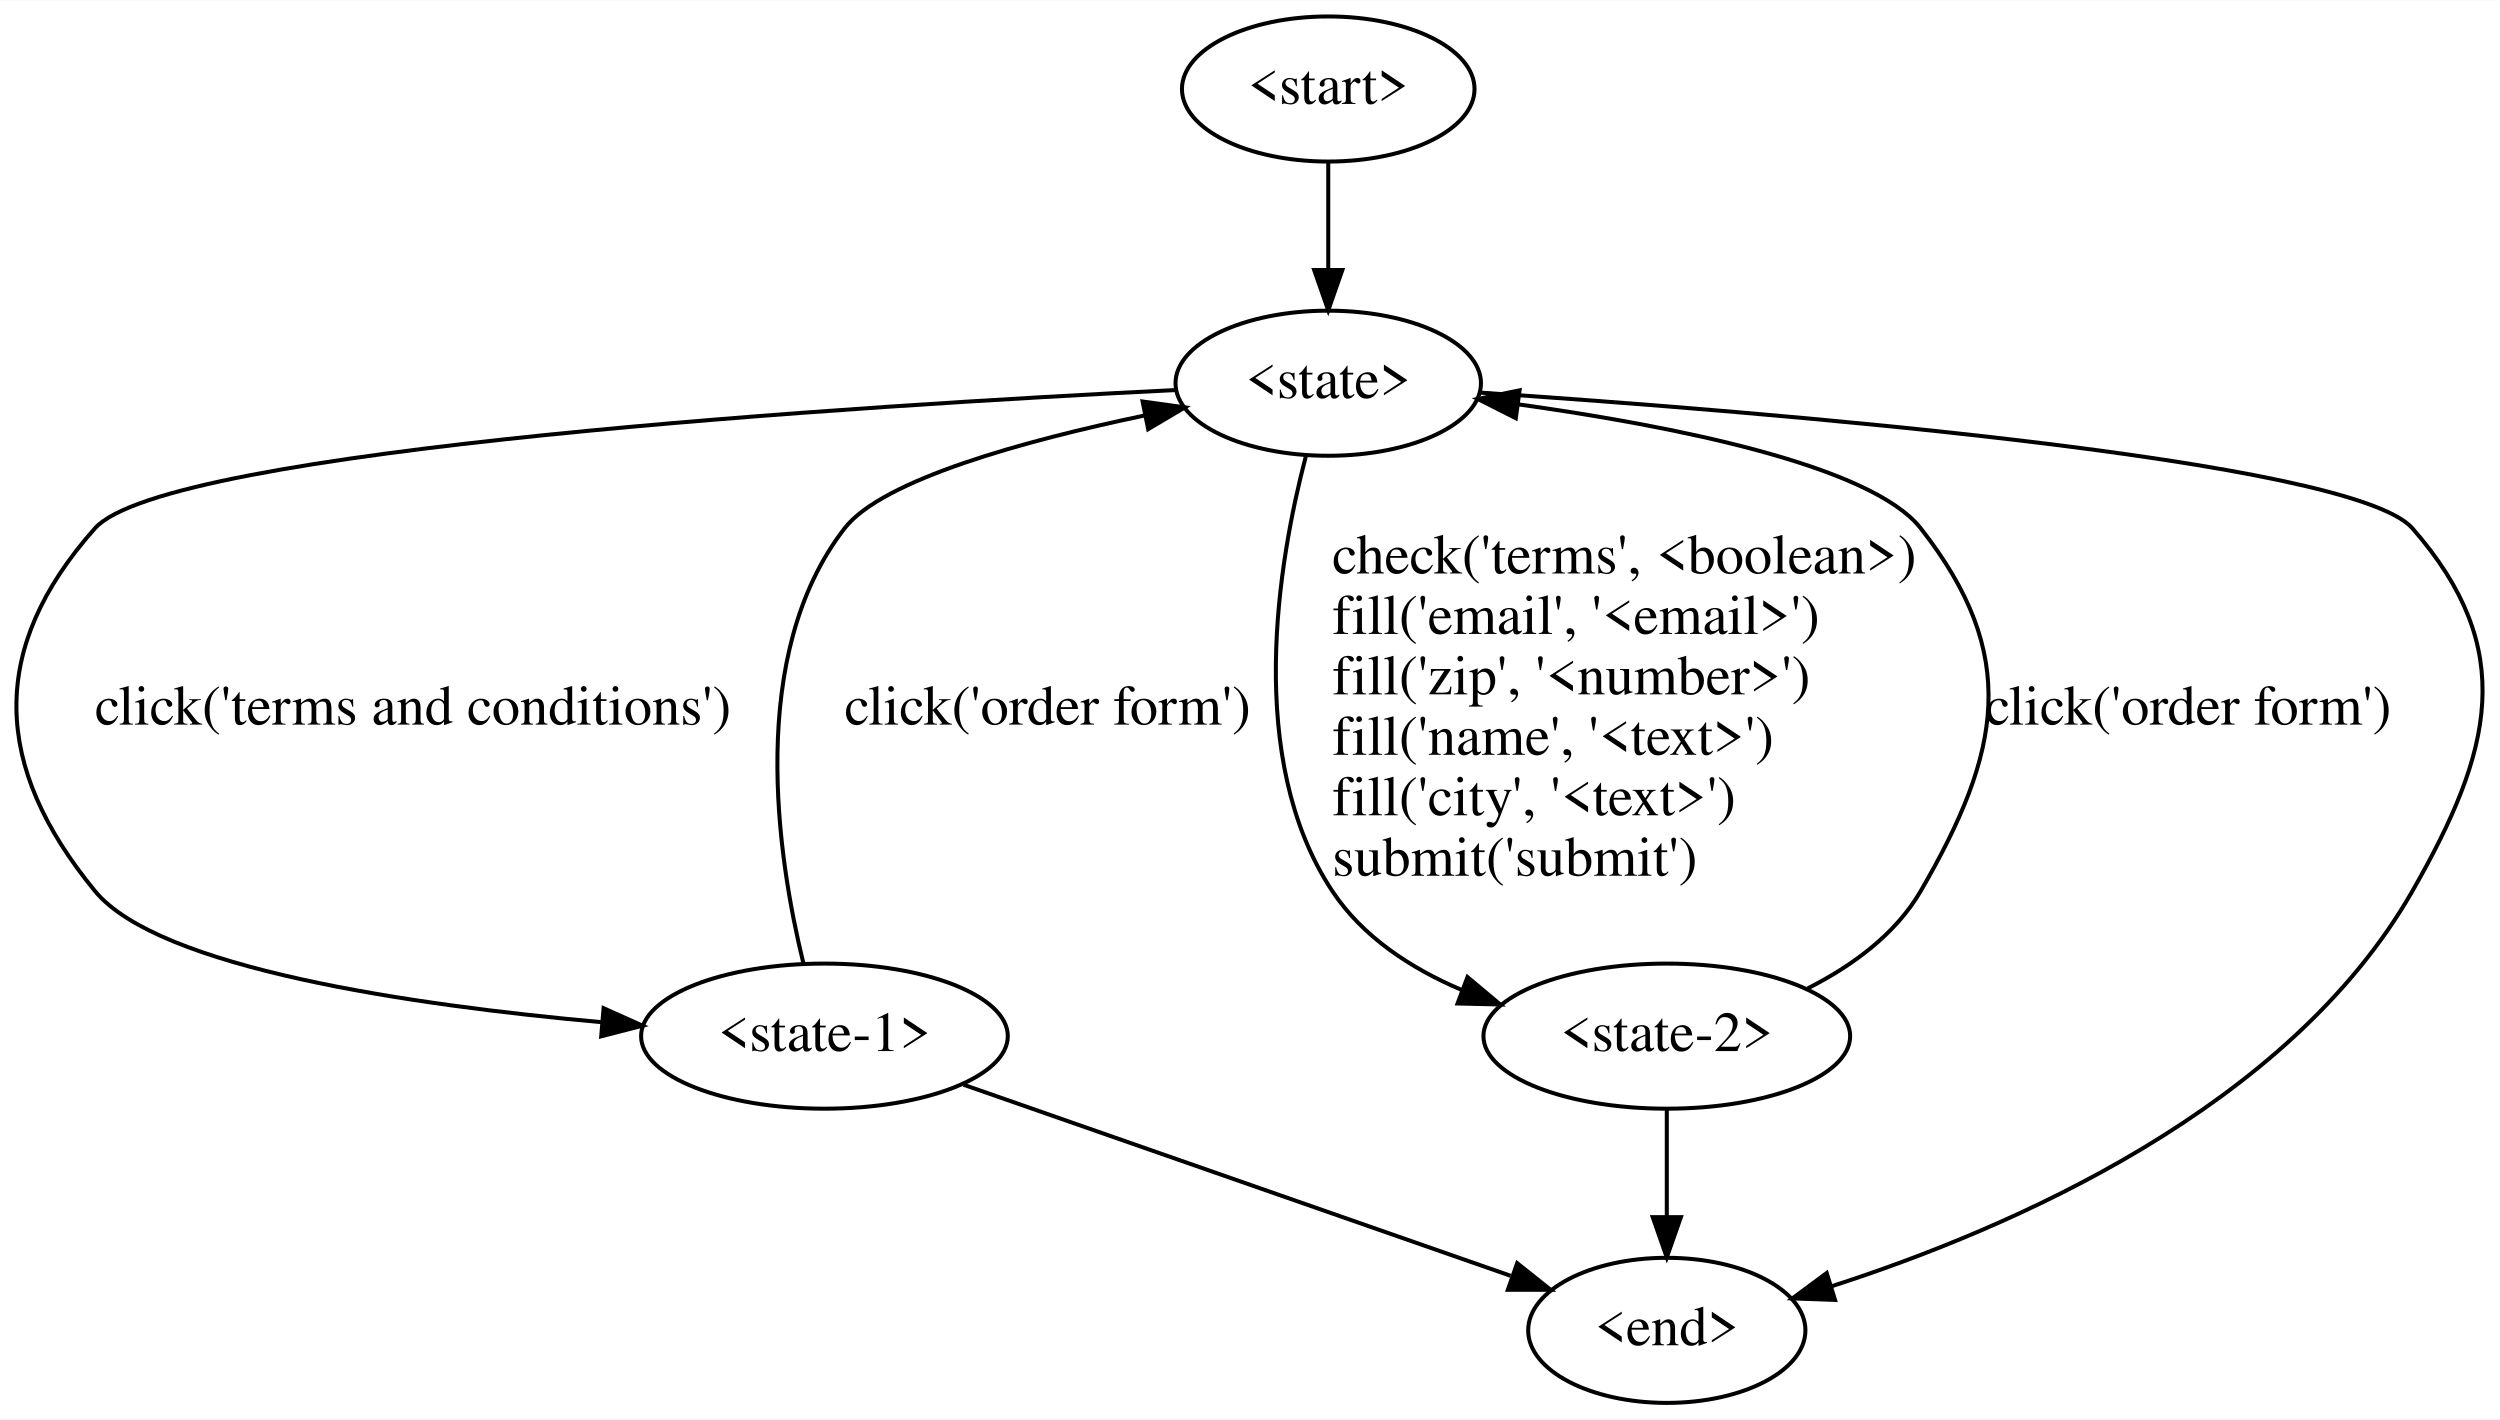
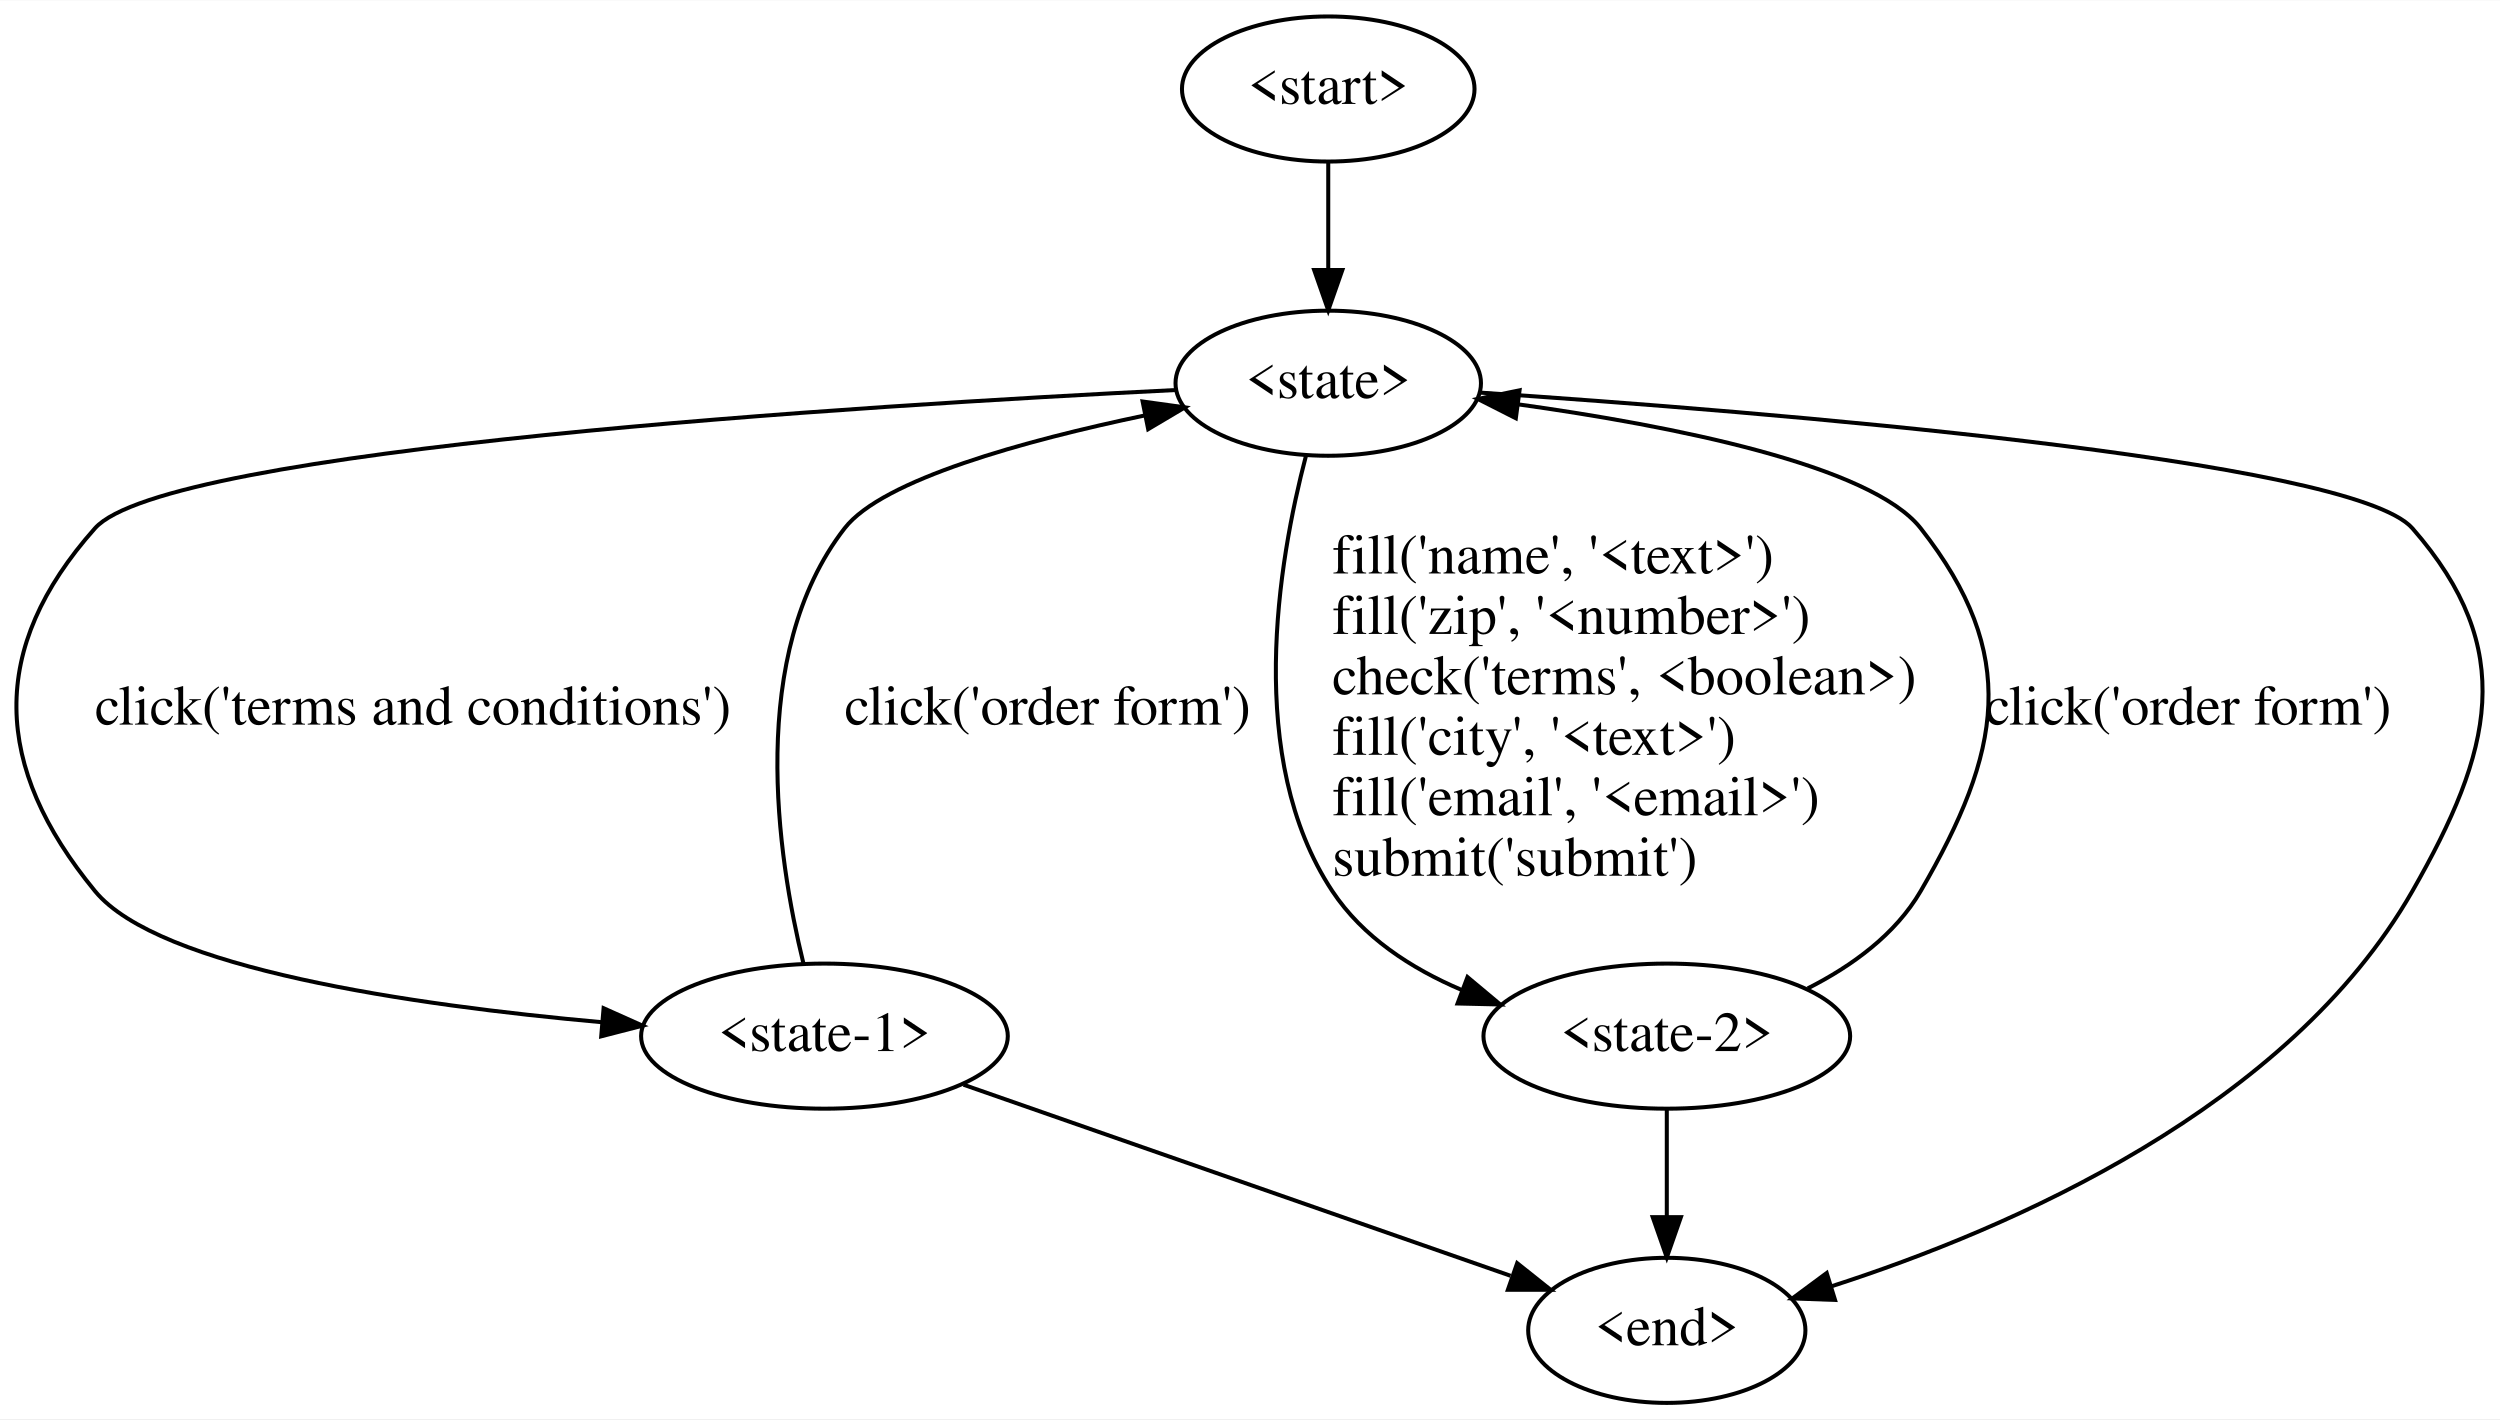
<svg xmlns="http://www.w3.org/2000/svg" width="620pt" height="352pt" viewBox="0.00 0.00 620.29 352.00">
  <g id="graph0" class="graph" transform="scale(1 1) rotate(0) translate(4 348)">
    <polygon fill="#ffffff" stroke="transparent" points="-4,4 -4,-348 616.286,-348 616.286,4 -4,4" />
    <g id="node1" class="node">
      <ellipse fill="none" stroke="#000000" cx="325.559" cy="-326" rx="36.294" ry="18" />
      <text text-anchor="middle" x="325.559" y="-322.3" font-family="Times,serif" font-size="14.00" fill="#000000">&lt;start&gt;</text>
    </g>
    <g id="node2" class="node">
      <ellipse fill="none" stroke="#000000" cx="325.559" cy="-253" rx="37.894" ry="18" />
      <text text-anchor="middle" x="325.559" y="-249.3" font-family="Times,serif" font-size="14.00" fill="#000000">&lt;state&gt;</text>
    </g>
    <g id="edge1" class="edge">
      <path fill="none" stroke="#000000" d="M325.559,-307.955C325.559,-299.883 325.559,-290.176 325.559,-281.182" />
      <polygon fill="#000000" stroke="#000000" points="329.059,-281.09 325.559,-271.09 322.059,-281.09 329.059,-281.09" />
    </g>
    <g id="node3" class="node">
      <ellipse fill="none" stroke="#000000" cx="200.559" cy="-91" rx="45.492" ry="18" />
      <text text-anchor="middle" x="200.559" y="-87.3" font-family="Times,serif" font-size="14.00" fill="#000000">&lt;state-1&gt;</text>
    </g>
    <g id="edge2" class="edge">
      <path fill="none" stroke="#000000" d="M287.97,-251.326C210.145,-247.474 37.132,-236.762 19.559,-217 -7.022,-187.109 -5.817,-157.92 19.559,-127 35.276,-107.849 98.059,-98.698 145.306,-94.455" />
      <polygon fill="#000000" stroke="#000000" points="145.762,-97.929 155.431,-93.598 145.172,-90.954 145.762,-97.929" />
      <text text-anchor="start" x="19.559" y="-168.3" font-family="Times,serif" font-size="14.00" fill="#000000">click('terms and conditions')</text>
    </g>
    <g id="node4" class="node">
      <ellipse fill="none" stroke="#000000" cx="409.559" cy="-91" rx="45.492" ry="18" />
      <text text-anchor="middle" x="409.559" y="-87.3" font-family="Times,serif" font-size="14.00" fill="#000000">&lt;state-2&gt;</text>
    </g>
    <g id="edge3" class="edge">
      <path fill="none" stroke="#000000" d="M320.024,-234.96C313.159,-208.788 304.824,-159.834 326.559,-127 334.09,-115.624 346.065,-107.823 358.602,-102.481" />
      <polygon fill="#000000" stroke="#000000" points="360.108,-105.654 368.235,-98.857 357.643,-99.103 360.108,-105.654" />
-       <text text-anchor="start" x="326.559" y="-205.8" font-family="Times,serif" font-size="14.00" fill="#000000">check('terms', &lt;boolean&gt;)</text>
-       <text text-anchor="start" x="326.559" y="-190.8" font-family="Times,serif" font-size="14.00" fill="#000000">fill('email', '&lt;email&gt;')</text>
-       <text text-anchor="start" x="326.559" y="-175.8" font-family="Times,serif" font-size="14.00" fill="#000000">fill('zip', '&lt;number&gt;')</text>
-       <text text-anchor="start" x="326.559" y="-160.8" font-family="Times,serif" font-size="14.00" fill="#000000">fill('name', '&lt;text&gt;')</text>
-       <text text-anchor="start" x="326.559" y="-145.8" font-family="Times,serif" font-size="14.00" fill="#000000">fill('city', '&lt;text&gt;')</text>
+       <text text-anchor="start" x="326.559" y="-205.8" font-family="Times,serif" font-size="14.00" fill="#000000">fill('name', '&lt;text&gt;')</text>
+       <text text-anchor="start" x="326.559" y="-190.8" font-family="Times,serif" font-size="14.00" fill="#000000">fill('zip', '&lt;number&gt;')</text>
+       <text text-anchor="start" x="326.559" y="-175.8" font-family="Times,serif" font-size="14.00" fill="#000000">check('terms', &lt;boolean&gt;)</text>
+       <text text-anchor="start" x="326.559" y="-160.8" font-family="Times,serif" font-size="14.00" fill="#000000">fill('city', '&lt;text&gt;')</text>
+       <text text-anchor="start" x="326.559" y="-145.8" font-family="Times,serif" font-size="14.00" fill="#000000">fill('email', '&lt;email&gt;')</text>
      <text text-anchor="start" x="326.559" y="-130.8" font-family="Times,serif" font-size="14.00" fill="#000000">submit('submit')</text>
    </g>
    <g id="node5" class="node">
      <ellipse fill="none" stroke="#000000" cx="409.559" cy="-18" rx="34.394" ry="18" />
      <text text-anchor="middle" x="409.559" y="-14.3" font-family="Times,serif" font-size="14.00" fill="#000000">&lt;end&gt;</text>
    </g>
    <g id="edge4" class="edge">
      <path fill="none" stroke="#000000" d="M363.147,-250.678C433.544,-245.943 579.549,-234.153 594.559,-217 620.901,-186.898 614.406,-161.729 594.559,-127 563.778,-73.138 494.84,-43.243 450.361,-28.915" />
      <polygon fill="#000000" stroke="#000000" points="451.303,-25.543 440.715,-25.927 449.232,-32.229 451.303,-25.543" />
    </g>
    <g id="edge5" class="edge">
      <path fill="none" stroke="#000000" d="M195.343,-109.044C188.833,-135.665 181.28,-185.685 205.559,-217 214.928,-229.085 250.205,-238.755 280.105,-245.017" />
      <polygon fill="#000000" stroke="#000000" points="279.499,-248.465 289.993,-247.008 280.881,-241.603 279.499,-248.465" />
      <text text-anchor="start" x="205.559" y="-168.3" font-family="Times,serif" font-size="14.00" fill="#000000">click('order form')</text>
    </g>
    <g id="edge6" class="edge">
      <path fill="none" stroke="#000000" d="M235.071,-78.945C272.428,-65.897 331.87,-45.136 370.805,-31.536" />
      <polygon fill="#000000" stroke="#000000" points="372.435,-34.674 380.721,-28.073 370.127,-28.066 372.435,-34.674" />
    </g>
    <g id="edge7" class="edge">
      <path fill="none" stroke="#000000" d="M444.518,-102.842C455.459,-108.386 466.299,-116.213 472.559,-127 492.636,-161.596 497.251,-185.531 472.559,-217 460.238,-232.702 410.77,-242.446 372.584,-247.774" />
      <polygon fill="#000000" stroke="#000000" points="372.101,-244.307 362.651,-249.097 373.026,-251.245 372.101,-244.307" />
      <text text-anchor="start" x="488.559" y="-168.3" font-family="Times,serif" font-size="14.00" fill="#000000">click('order form')</text>
    </g>
    <g id="edge8" class="edge">
      <path fill="none" stroke="#000000" d="M409.559,-72.955C409.559,-64.883 409.559,-55.176 409.559,-46.182" />
      <polygon fill="#000000" stroke="#000000" points="413.059,-46.09 409.559,-36.09 406.059,-46.09 413.059,-46.09" />
    </g>
  </g>
</svg>
